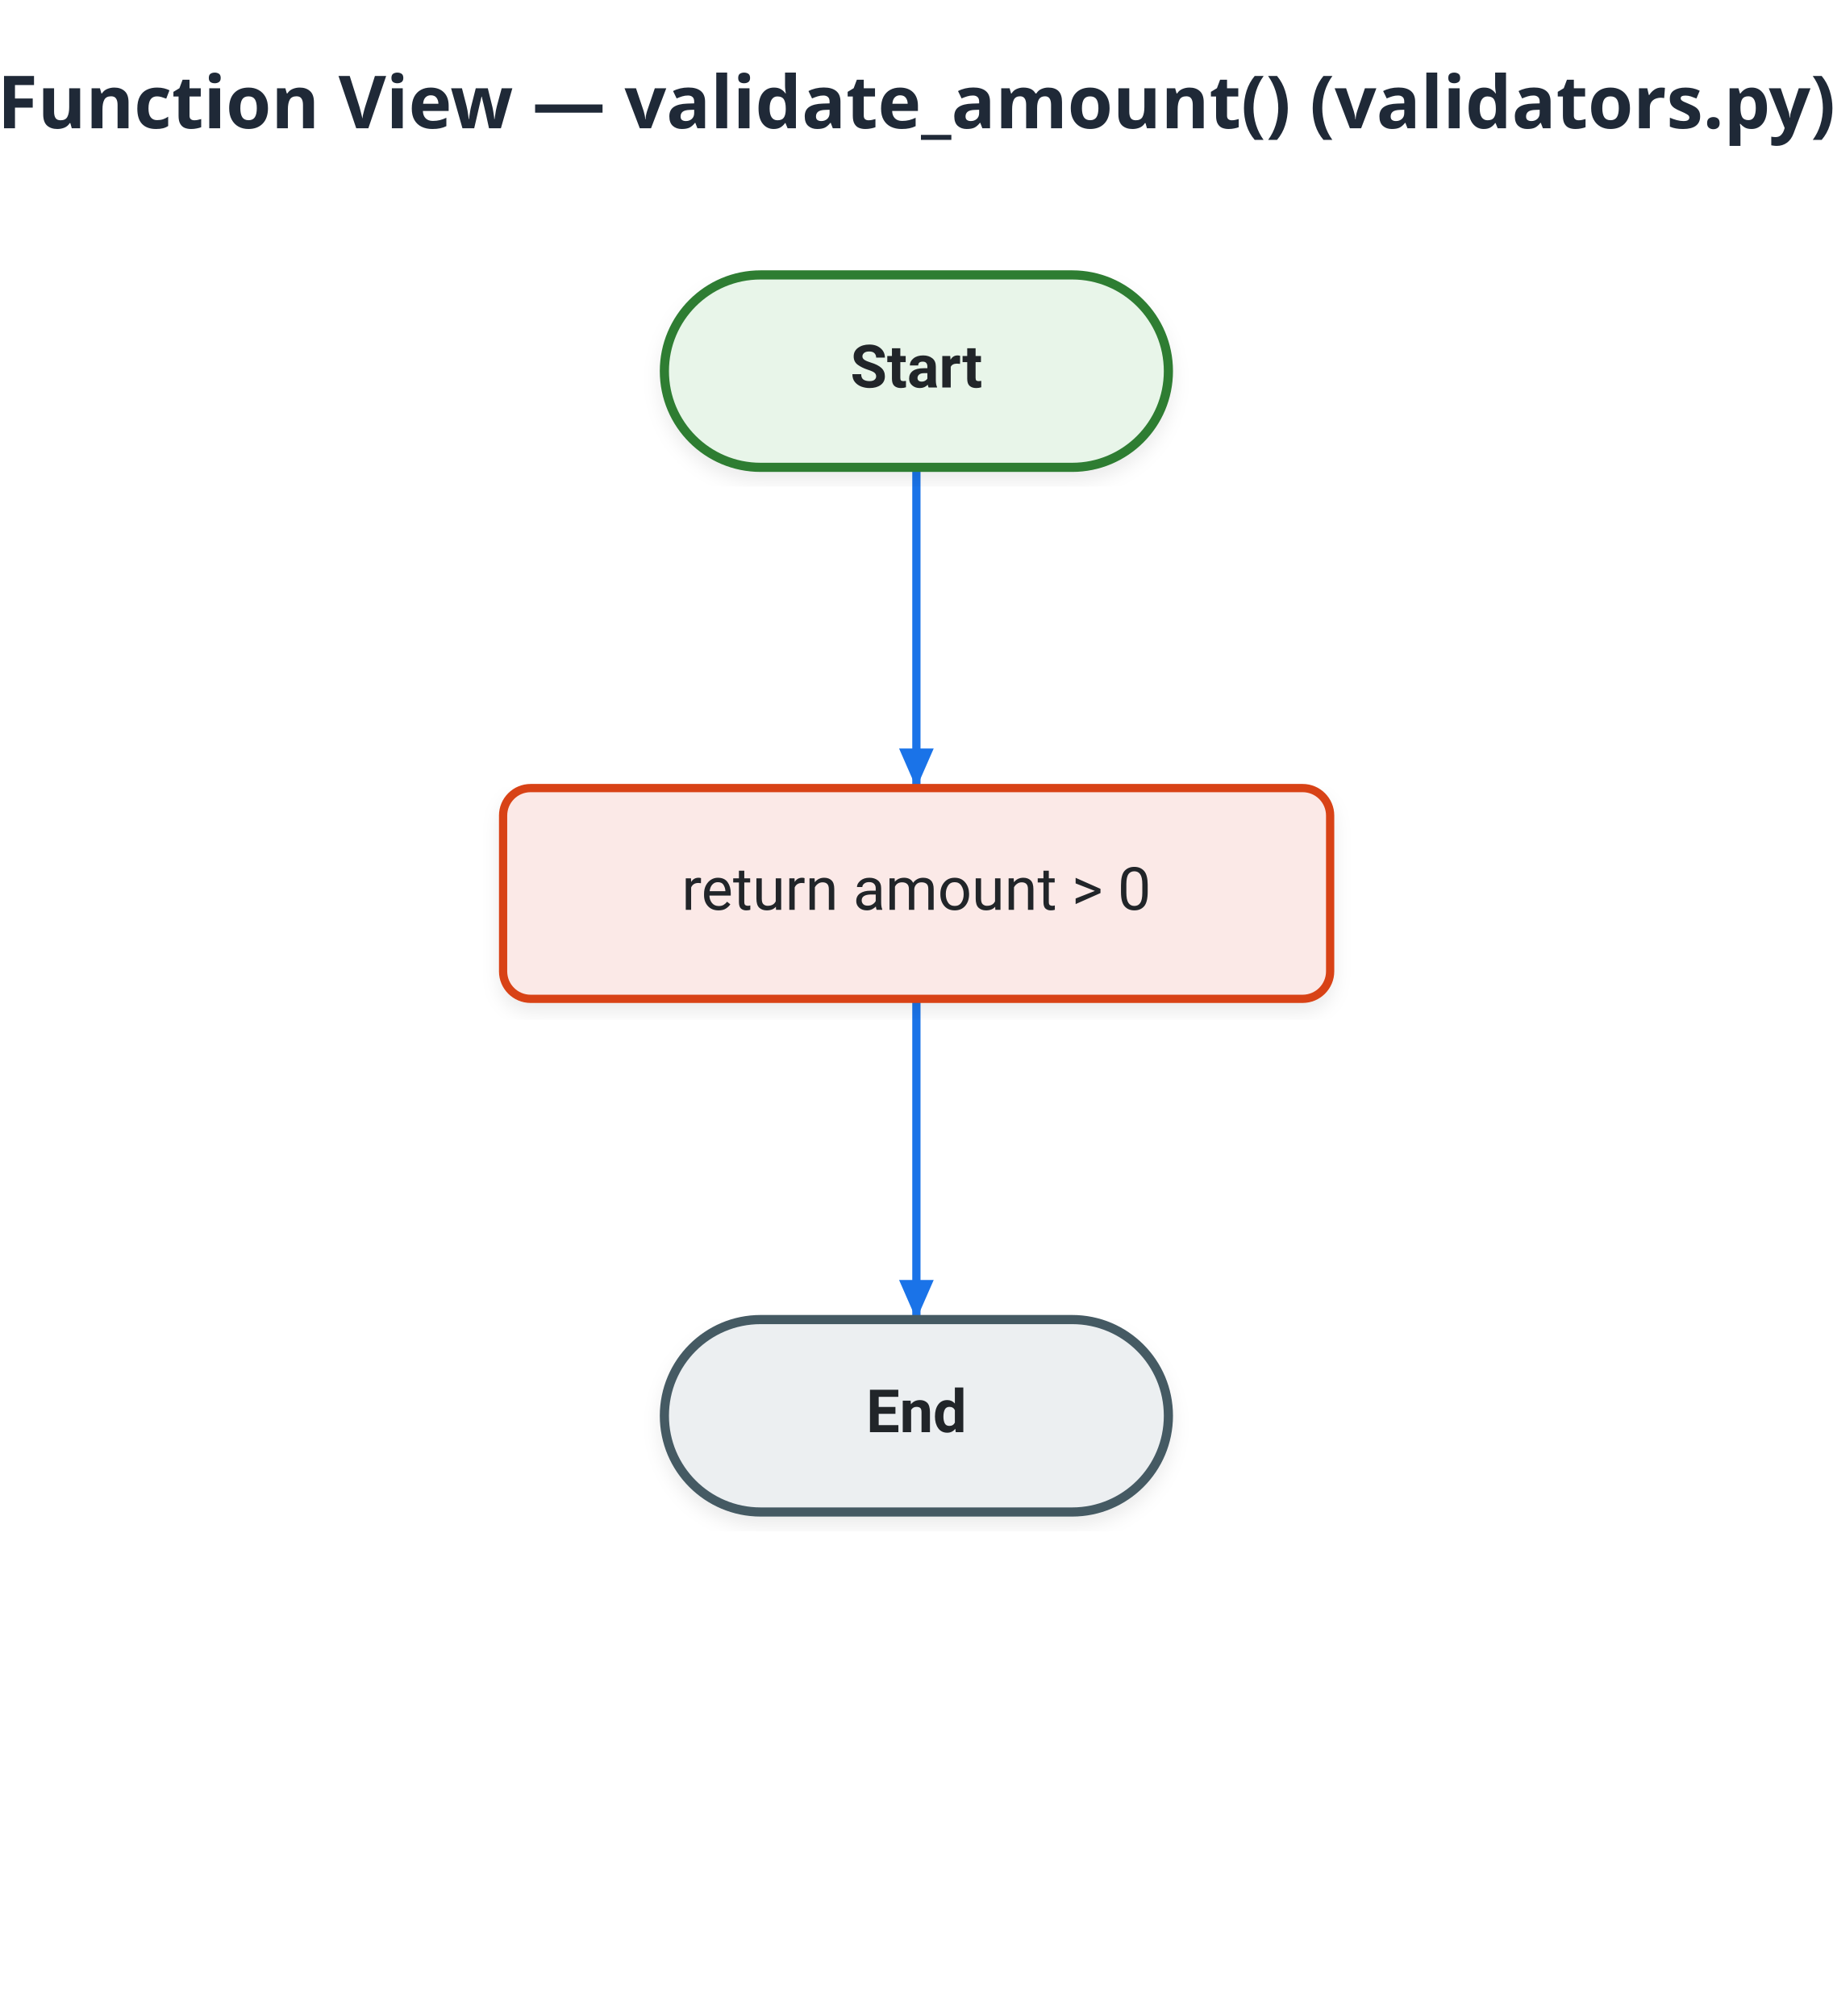
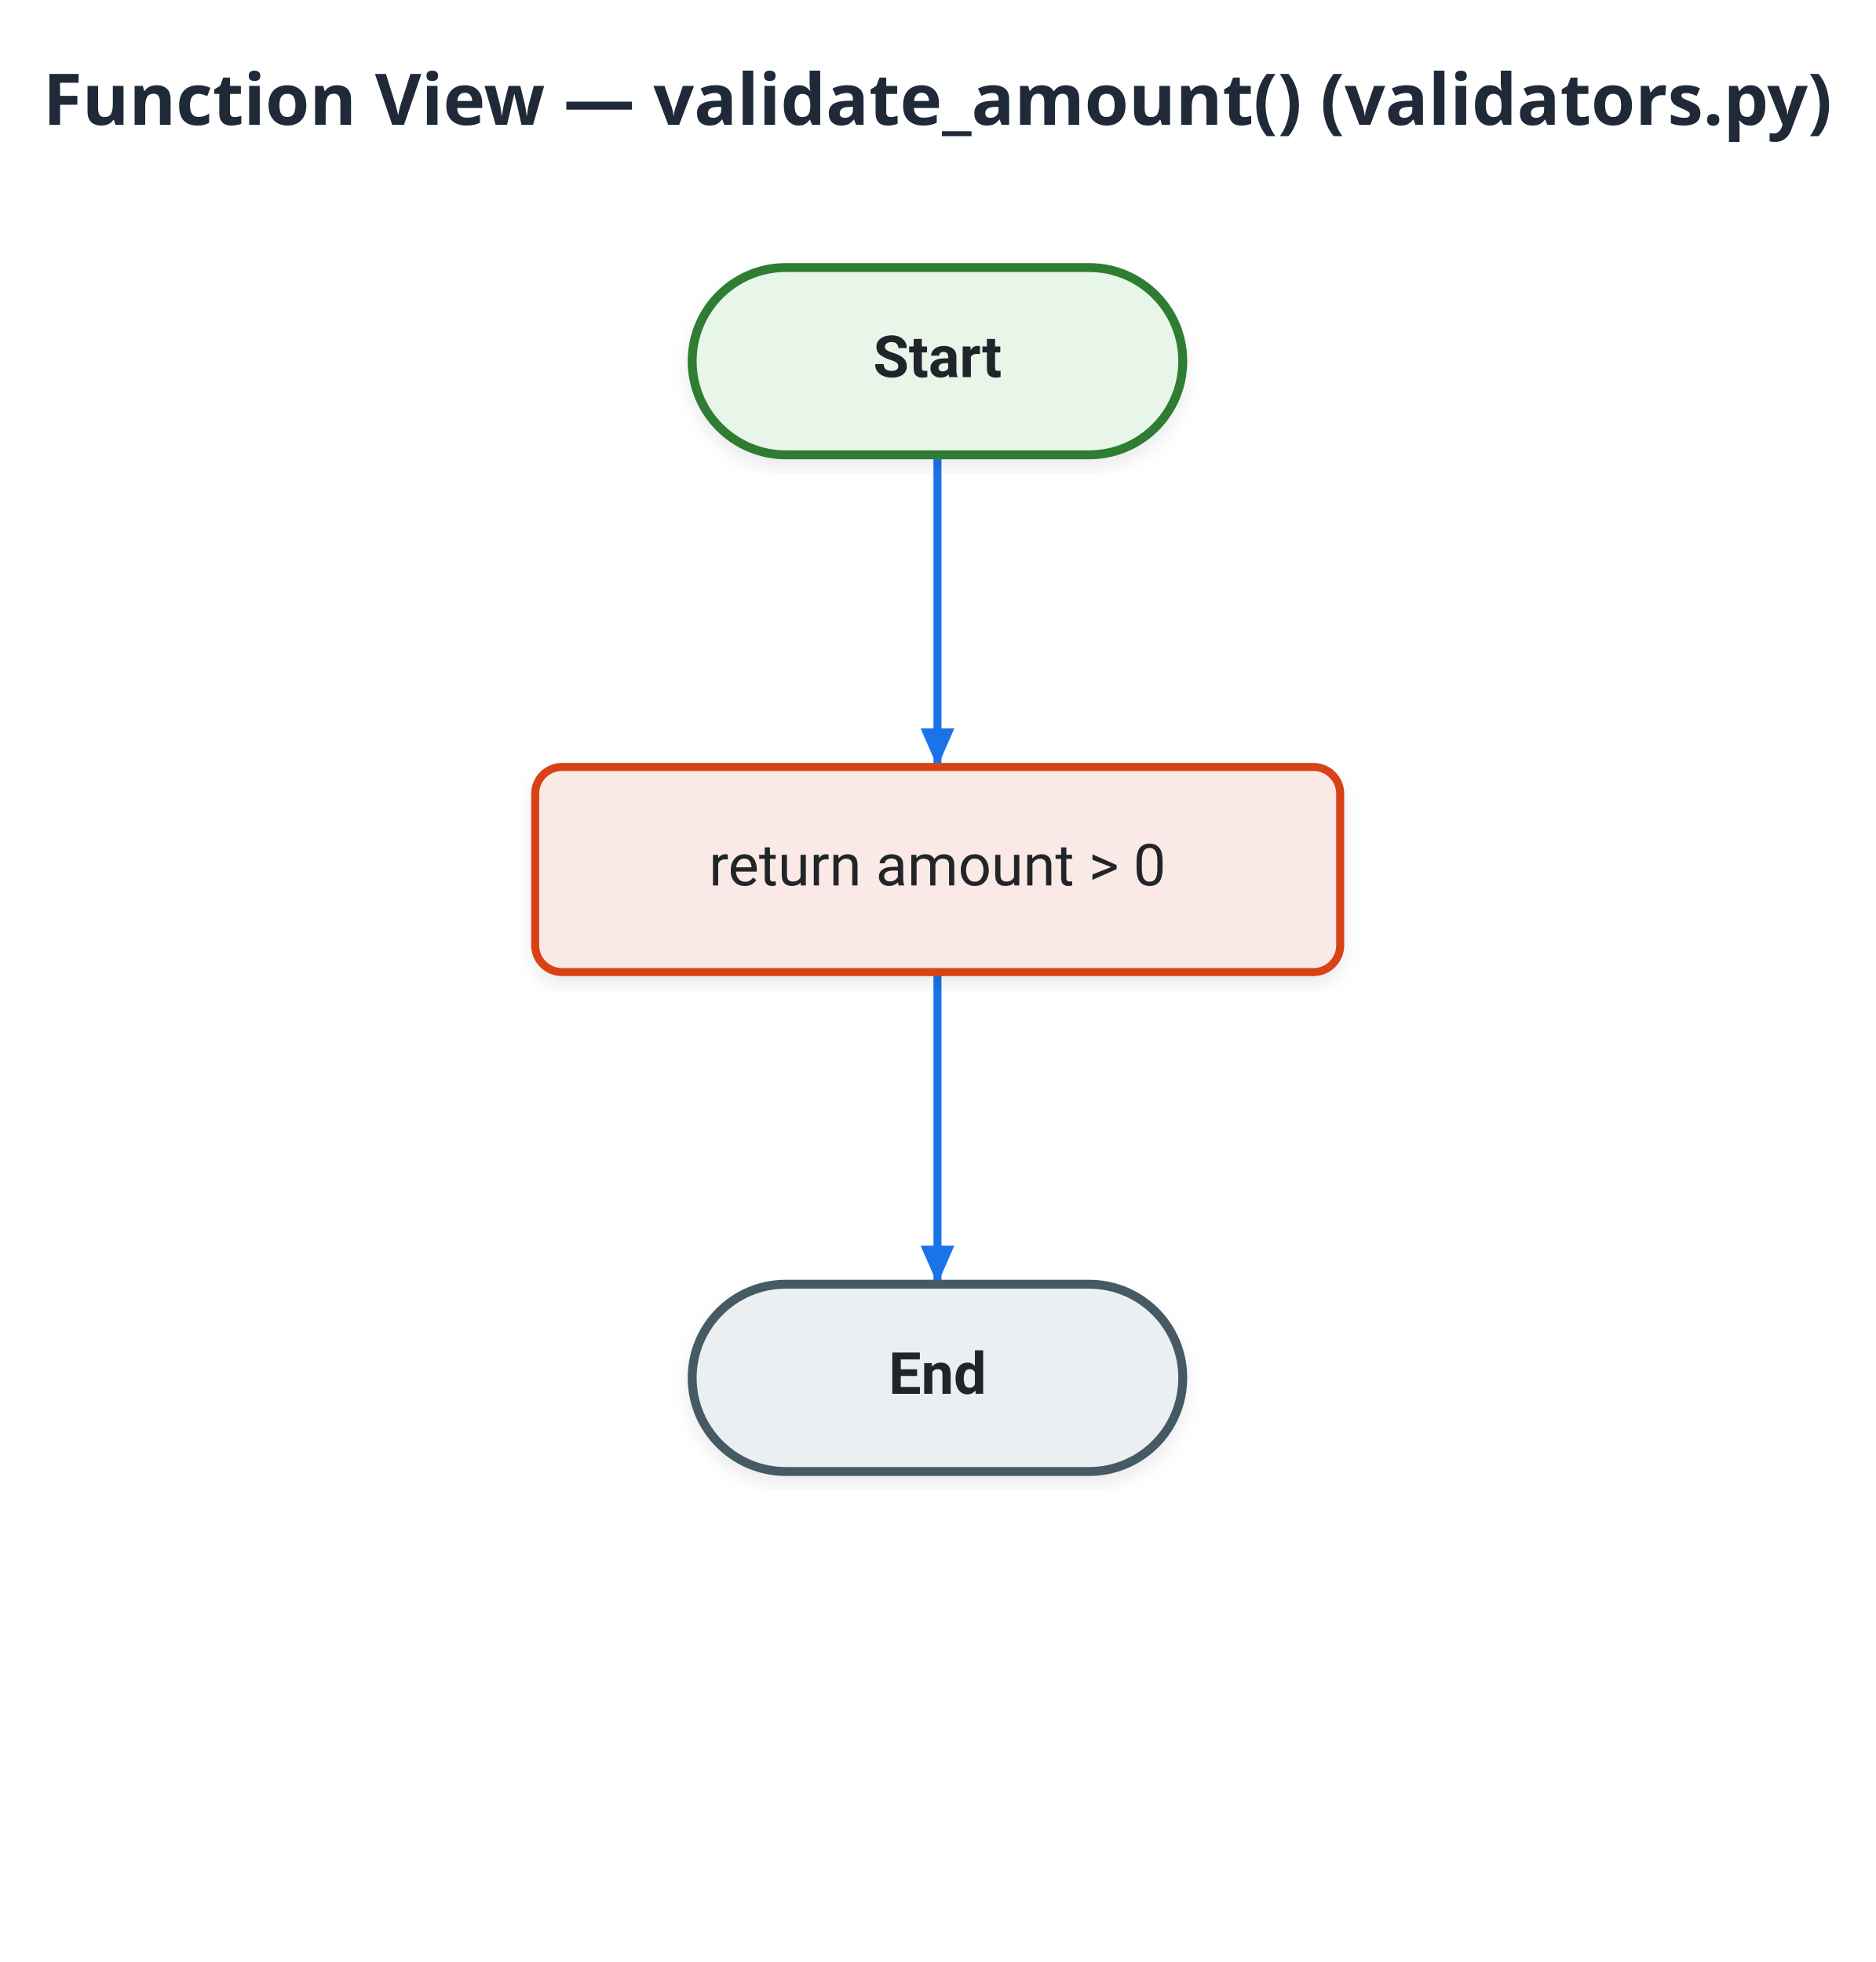
- <svg xmlns="http://www.w3.org/2000/svg" viewBox="0 0 400.0 440.0" width="400.0" height="440.0" class="flowbridge-diagram">
+ <svg xmlns="http://www.w3.org/2000/svg" viewBox="0 0 420.5 440.0" width="420.5" height="440.0" class="flowbridge-diagram">
  <defs>
    <marker id="arrow" viewBox="0 0 10 10" refX="8" refY="5" markerWidth="6" markerHeight="6" orient="auto-start-reverse">
      <path d="M 0 1.5 L 8 5 L 0 8.5 z" fill="#1a73e8" />
    </marker>
    <marker id="arrow-true" viewBox="0 0 10 10" refX="8" refY="5" markerWidth="6" markerHeight="6" orient="auto-start-reverse">
      <path d="M 0 1.5 L 8 5 L 0 8.5 z" fill="#2e7d32" />
    </marker>
    <marker id="arrow-false" viewBox="0 0 10 10" refX="8" refY="5" markerWidth="6" markerHeight="6" orient="auto-start-reverse">
      <path d="M 0 1.5 L 8 5 L 0 8.5 z" fill="#c62828" />
    </marker>
    <marker id="arrow-exception" viewBox="0 0 10 10" refX="8" refY="5" markerWidth="6" markerHeight="6" orient="auto-start-reverse">
      <path d="M 0 1.5 L 8 5 L 0 8.5 z" fill="#d32f2f" />
    </marker>
    <marker id="arrow-import" viewBox="0 0 10 10" refX="8" refY="5" markerWidth="6" markerHeight="6" orient="auto-start-reverse">
      <path d="M 0 1.5 L 8 5 L 0 8.5 z" fill="#1565c0" />
    </marker>
    <filter id="nodeShadow" x="-5%" y="-5%" width="110%" height="115%">
      <feDropShadow dx="0" dy="2" stdDeviation="2" flood-opacity="0.08" />
    </filter>
  </defs>
  <style>
    .node-text { font-family: -apple-system, BlinkMacSystemFont, "Segoe UI", Roboto, monospace; font-size: 13px; text-anchor: middle; dominant-baseline: middle; fill: #212529; }
    .node-subtext { font-family: sans-serif; font-size: 11px; fill: #6c757d; text-anchor: middle; }
    .edge-line { fill: none; stroke: #1a73e8; stroke-width: 1.8; stroke-linecap: round; stroke-linejoin: round; }
    .edge-true { stroke: #2e7d32; }
    .edge-false { stroke: #c62828; }
    .edge-back { stroke: #e65100; stroke-dasharray: 4,3; stroke-width: 1.6; }
    .edge-exception { stroke: #d32f2f; stroke-dasharray: 4,3; stroke-width: 1.8; }
    .edge-import { stroke: #1565c0; stroke-width: 2.0; }
    .edge-label { font-family: sans-serif; font-size: 11px; font-weight: 600; fill: #495057; text-anchor: middle; }
    .clickable { cursor: pointer; transition: transform 0.15s, filter 0.15s; }
    .clickable:hover { filter: brightness(0.95); }
  </style>
-   <text x="200.0" y="28" font-family="sans-serif" font-size="16" font-weight="bold" text-anchor="middle" fill="#1f2937">Function View — validate_amount() (validators.py)</text>
-   <path d="M 200.0 102.0 L 200.0 172.0" class="edge-line" marker-end="url(#arrow)" />
-   <path d="M 200.0 218.0 L 200.0 288.0" class="edge-line" marker-end="url(#arrow)" />
-   <g id="fb1_WyI0OTQ4ZDM2Yy0zMWE4LTQzZDQtYTkzMi05NzgzMWVmMWExNzMiLDEsIm5vZGUiLCJmYjFfV3lJME9UUTRaRE0yWXkwek1XRTRMVFF6WkRRdFlUa3pNaTA1Tnpnek1XVm1NV0V4TnpNaUxERXNJbWR5WVhCb0lpd2lablZ1WTNScGIyNGlMQ0ptTkdRM1lqWXlOaTAyTnpnNUxUUXlOV0l0T1RVMFpTMW1ZemhqTVdRNE1EVmpabU1pTERjc01Dd2lkbUZzYVdSaGRHVmZZVzF2ZFc1MElsMCIsMF0" data-node-id="fb1_WyI0OTQ4ZDM2Yy0zMWE4LTQzZDQtYTkzMi05NzgzMWVmMWExNzMiLDEsIm5vZGUiLCJmYjFfV3lJME9UUTRaRE0yWXkwek1XRTRMVFF6WkRRdFlUa3pNaTA1Tnpnek1XVm1NV0V4TnpNaUxERXNJbWR5WVhCb0lpd2lablZ1WTNScGIyNGlMQ0ptTkdRM1lqWXlOaTAyTnpnNUxUUXlOV0l0T1RVMFpTMW1ZemhqTVdRNE1EVmpabU1pTERjc01Dd2lkbUZzYVdSaGRHVmZZVzF2ZFc1MElsMCIsMF0">
-     <rect x="145.0" y="60.0" width="110.0" height="42.0" rx="21.0" fill="#e8f5e9" stroke="#2e7d32" stroke-width="2" filter="url(#nodeShadow)" />
-     <text x="200.0" y="81.0" class="node-text" fill="#1b5e20" font-weight="600">Start</text>
+   <text x="210.2" y="28" font-family="sans-serif" font-size="16" font-weight="bold" text-anchor="middle" fill="#1f2937">Function View — validate_amount() (validators.py)</text>
+   <path d="M 210.2 102.0 L 210.2 172.0" class="edge-line" marker-end="url(#arrow)" />
+   <path d="M 210.2 218.0 L 210.2 288.0" class="edge-line" marker-end="url(#arrow)" />
+   <g id="fb1_WyI3NjRmNTFjYi1lN2U4LTQyYzItYTFjYS0zZTUyYTlhNjc3YTciLDEsIm5vZGUiLCJmYjFfV3lJM05qUm1OVEZqWWkxbE4yVTRMVFF5WXpJdFlURmpZUzB6WlRVeVlUbGhOamMzWVRjaUxERXNJbWR5WVhCb0lpd2lablZ1WTNScGIyNGlMQ0poTURJMk16ZzRaUzB5TkRoa0xUUTRaVEl0T0RabFlpMHdaVGRsWldKbU1qSmtNREVpTERjc01Dd2lkbUZzYVdSaGRHVmZZVzF2ZFc1MElsMCIsMF0" data-node-id="fb1_WyI3NjRmNTFjYi1lN2U4LTQyYzItYTFjYS0zZTUyYTlhNjc3YTciLDEsIm5vZGUiLCJmYjFfV3lJM05qUm1OVEZqWWkxbE4yVTRMVFF5WXpJdFlURmpZUzB6WlRVeVlUbGhOamMzWVRjaUxERXNJbWR5WVhCb0lpd2lablZ1WTNScGIyNGlMQ0poTURJMk16ZzRaUzB5TkRoa0xUUTRaVEl0T0RabFlpMHdaVGRsWldKbU1qSmtNREVpTERjc01Dd2lkbUZzYVdSaGRHVmZZVzF2ZFc1MElsMCIsMF0">
+     <rect x="155.2" y="60.0" width="110.0" height="42.0" rx="21.0" fill="#e8f5e9" stroke="#2e7d32" stroke-width="2" filter="url(#nodeShadow)" />
+     <text x="210.2" y="81.0" class="node-text" fill="#1b5e20" font-weight="600">Start</text>
  </g>
-   <g id="fb1_WyI0OTQ4ZDM2Yy0zMWE4LTQzZDQtYTkzMi05NzgzMWVmMWExNzMiLDEsIm5vZGUiLCJmYjFfV3lJME9UUTRaRE0yWXkwek1XRTRMVFF6WkRRdFlUa3pNaTA1Tnpnek1XVm1NV0V4TnpNaUxERXNJbWR5WVhCb0lpd2lablZ1WTNScGIyNGlMQ0ptTkdRM1lqWXlOaTAyTnpnNUxUUXlOV0l0T1RVMFpTMW1ZemhqTVdRNE1EVmpabU1pTERjc01Dd2lkbUZzYVdSaGRHVmZZVzF2ZFc1MElsMCIsMV0" data-node-id="fb1_WyI0OTQ4ZDM2Yy0zMWE4LTQzZDQtYTkzMi05NzgzMWVmMWExNzMiLDEsIm5vZGUiLCJmYjFfV3lJME9UUTRaRE0yWXkwek1XRTRMVFF6WkRRdFlUa3pNaTA1Tnpnek1XVm1NV0V4TnpNaUxERXNJbWR5WVhCb0lpd2lablZ1WTNScGIyNGlMQ0ptTkdRM1lqWXlOaTAyTnpnNUxUUXlOV0l0T1RVMFpTMW1ZemhqTVdRNE1EVmpabU1pTERjc01Dd2lkbUZzYVdSaGRHVmZZVzF2ZFc1MElsMCIsMV0">
-     <rect x="145.0" y="288.0" width="110.0" height="42.0" rx="21.0" fill="#eceff1" stroke="#455a64" stroke-width="2" filter="url(#nodeShadow)" />
-     <text x="200.0" y="309.0" class="node-text" fill="#263238" font-weight="600">End</text>
+   <g id="fb1_WyI3NjRmNTFjYi1lN2U4LTQyYzItYTFjYS0zZTUyYTlhNjc3YTciLDEsIm5vZGUiLCJmYjFfV3lJM05qUm1OVEZqWWkxbE4yVTRMVFF5WXpJdFlURmpZUzB6WlRVeVlUbGhOamMzWVRjaUxERXNJbWR5WVhCb0lpd2lablZ1WTNScGIyNGlMQ0poTURJMk16ZzRaUzB5TkRoa0xUUTRaVEl0T0RabFlpMHdaVGRsWldKbU1qSmtNREVpTERjc01Dd2lkbUZzYVdSaGRHVmZZVzF2ZFc1MElsMCIsMV0" data-node-id="fb1_WyI3NjRmNTFjYi1lN2U4LTQyYzItYTFjYS0zZTUyYTlhNjc3YTciLDEsIm5vZGUiLCJmYjFfV3lJM05qUm1OVEZqWWkxbE4yVTRMVFF5WXpJdFlURmpZUzB6WlRVeVlUbGhOamMzWVRjaUxERXNJbWR5WVhCb0lpd2lablZ1WTNScGIyNGlMQ0poTURJMk16ZzRaUzB5TkRoa0xUUTRaVEl0T0RabFlpMHdaVGRsWldKbU1qSmtNREVpTERjc01Dd2lkbUZzYVdSaGRHVmZZVzF2ZFc1MElsMCIsMV0">
+     <rect x="155.2" y="288.0" width="110.0" height="42.0" rx="21.0" fill="#eceff1" stroke="#455a64" stroke-width="2" filter="url(#nodeShadow)" />
+     <text x="210.2" y="309.0" class="node-text" fill="#263238" font-weight="600">End</text>
  </g>
-   <g id="fb1_WyI0OTQ4ZDM2Yy0zMWE4LTQzZDQtYTkzMi05NzgzMWVmMWExNzMiLDEsIm5vZGUiLCJmYjFfV3lJME9UUTRaRE0yWXkwek1XRTRMVFF6WkRRdFlUa3pNaTA1Tnpnek1XVm1NV0V4TnpNaUxERXNJbWR5WVhCb0lpd2lablZ1WTNScGIyNGlMQ0ptTkdRM1lqWXlOaTAyTnpnNUxUUXlOV0l0T1RVMFpTMW1ZemhqTVdRNE1EVmpabU1pTERjc01Dd2lkbUZzYVdSaGRHVmZZVzF2ZFc1MElsMCIsMl0" data-node-id="fb1_WyI0OTQ4ZDM2Yy0zMWE4LTQzZDQtYTkzMi05NzgzMWVmMWExNzMiLDEsIm5vZGUiLCJmYjFfV3lJME9UUTRaRE0yWXkwek1XRTRMVFF6WkRRdFlUa3pNaTA1Tnpnek1XVm1NV0V4TnpNaUxERXNJbWR5WVhCb0lpd2lablZ1WTNScGIyNGlMQ0ptTkdRM1lqWXlOaTAyTnpnNUxUUXlOV0l0T1RVMFpTMW1ZemhqTVdRNE1EVmpabU1pTERjc01Dd2lkbUZzYVdSaGRHVmZZVzF2ZFc1MElsMCIsMl0" data-file-id="f4d7b626-6789-425b-954e-fc8c1d805cfc" data-start-line="8" data-end-line="8">
-     <rect x="109.8" y="172.0" width="180.5" height="46.0" rx="6" fill="#fbe9e7" stroke="#d84315" stroke-width="1.8" filter="url(#nodeShadow)" />
-     <text x="200.0" y="195.0" class="node-text" fill="#bf360c">return amount &gt; 0</text>
+   <g id="fb1_WyI3NjRmNTFjYi1lN2U4LTQyYzItYTFjYS0zZTUyYTlhNjc3YTciLDEsIm5vZGUiLCJmYjFfV3lJM05qUm1OVEZqWWkxbE4yVTRMVFF5WXpJdFlURmpZUzB6WlRVeVlUbGhOamMzWVRjaUxERXNJbWR5WVhCb0lpd2lablZ1WTNScGIyNGlMQ0poTURJMk16ZzRaUzB5TkRoa0xUUTRaVEl0T0RabFlpMHdaVGRsWldKbU1qSmtNREVpTERjc01Dd2lkbUZzYVdSaGRHVmZZVzF2ZFc1MElsMCIsMl0" data-node-id="fb1_WyI3NjRmNTFjYi1lN2U4LTQyYzItYTFjYS0zZTUyYTlhNjc3YTciLDEsIm5vZGUiLCJmYjFfV3lJM05qUm1OVEZqWWkxbE4yVTRMVFF5WXpJdFlURmpZUzB6WlRVeVlUbGhOamMzWVRjaUxERXNJbWR5WVhCb0lpd2lablZ1WTNScGIyNGlMQ0poTURJMk16ZzRaUzB5TkRoa0xUUTRaVEl0T0RabFlpMHdaVGRsWldKbU1qSmtNREVpTERjc01Dd2lkbUZzYVdSaGRHVmZZVzF2ZFc1MElsMCIsMl0" data-file-id="a026388e-248d-48e2-86eb-0e7eebf22d01" data-start-line="8" data-end-line="8">
+     <rect x="120.0" y="172.0" width="180.5" height="46.0" rx="6" fill="#fbe9e7" stroke="#d84315" stroke-width="1.8" filter="url(#nodeShadow)" />
+     <text x="210.2" y="195.0" class="node-text" fill="#bf360c">return amount &gt; 0</text>
  </g>
</svg>
